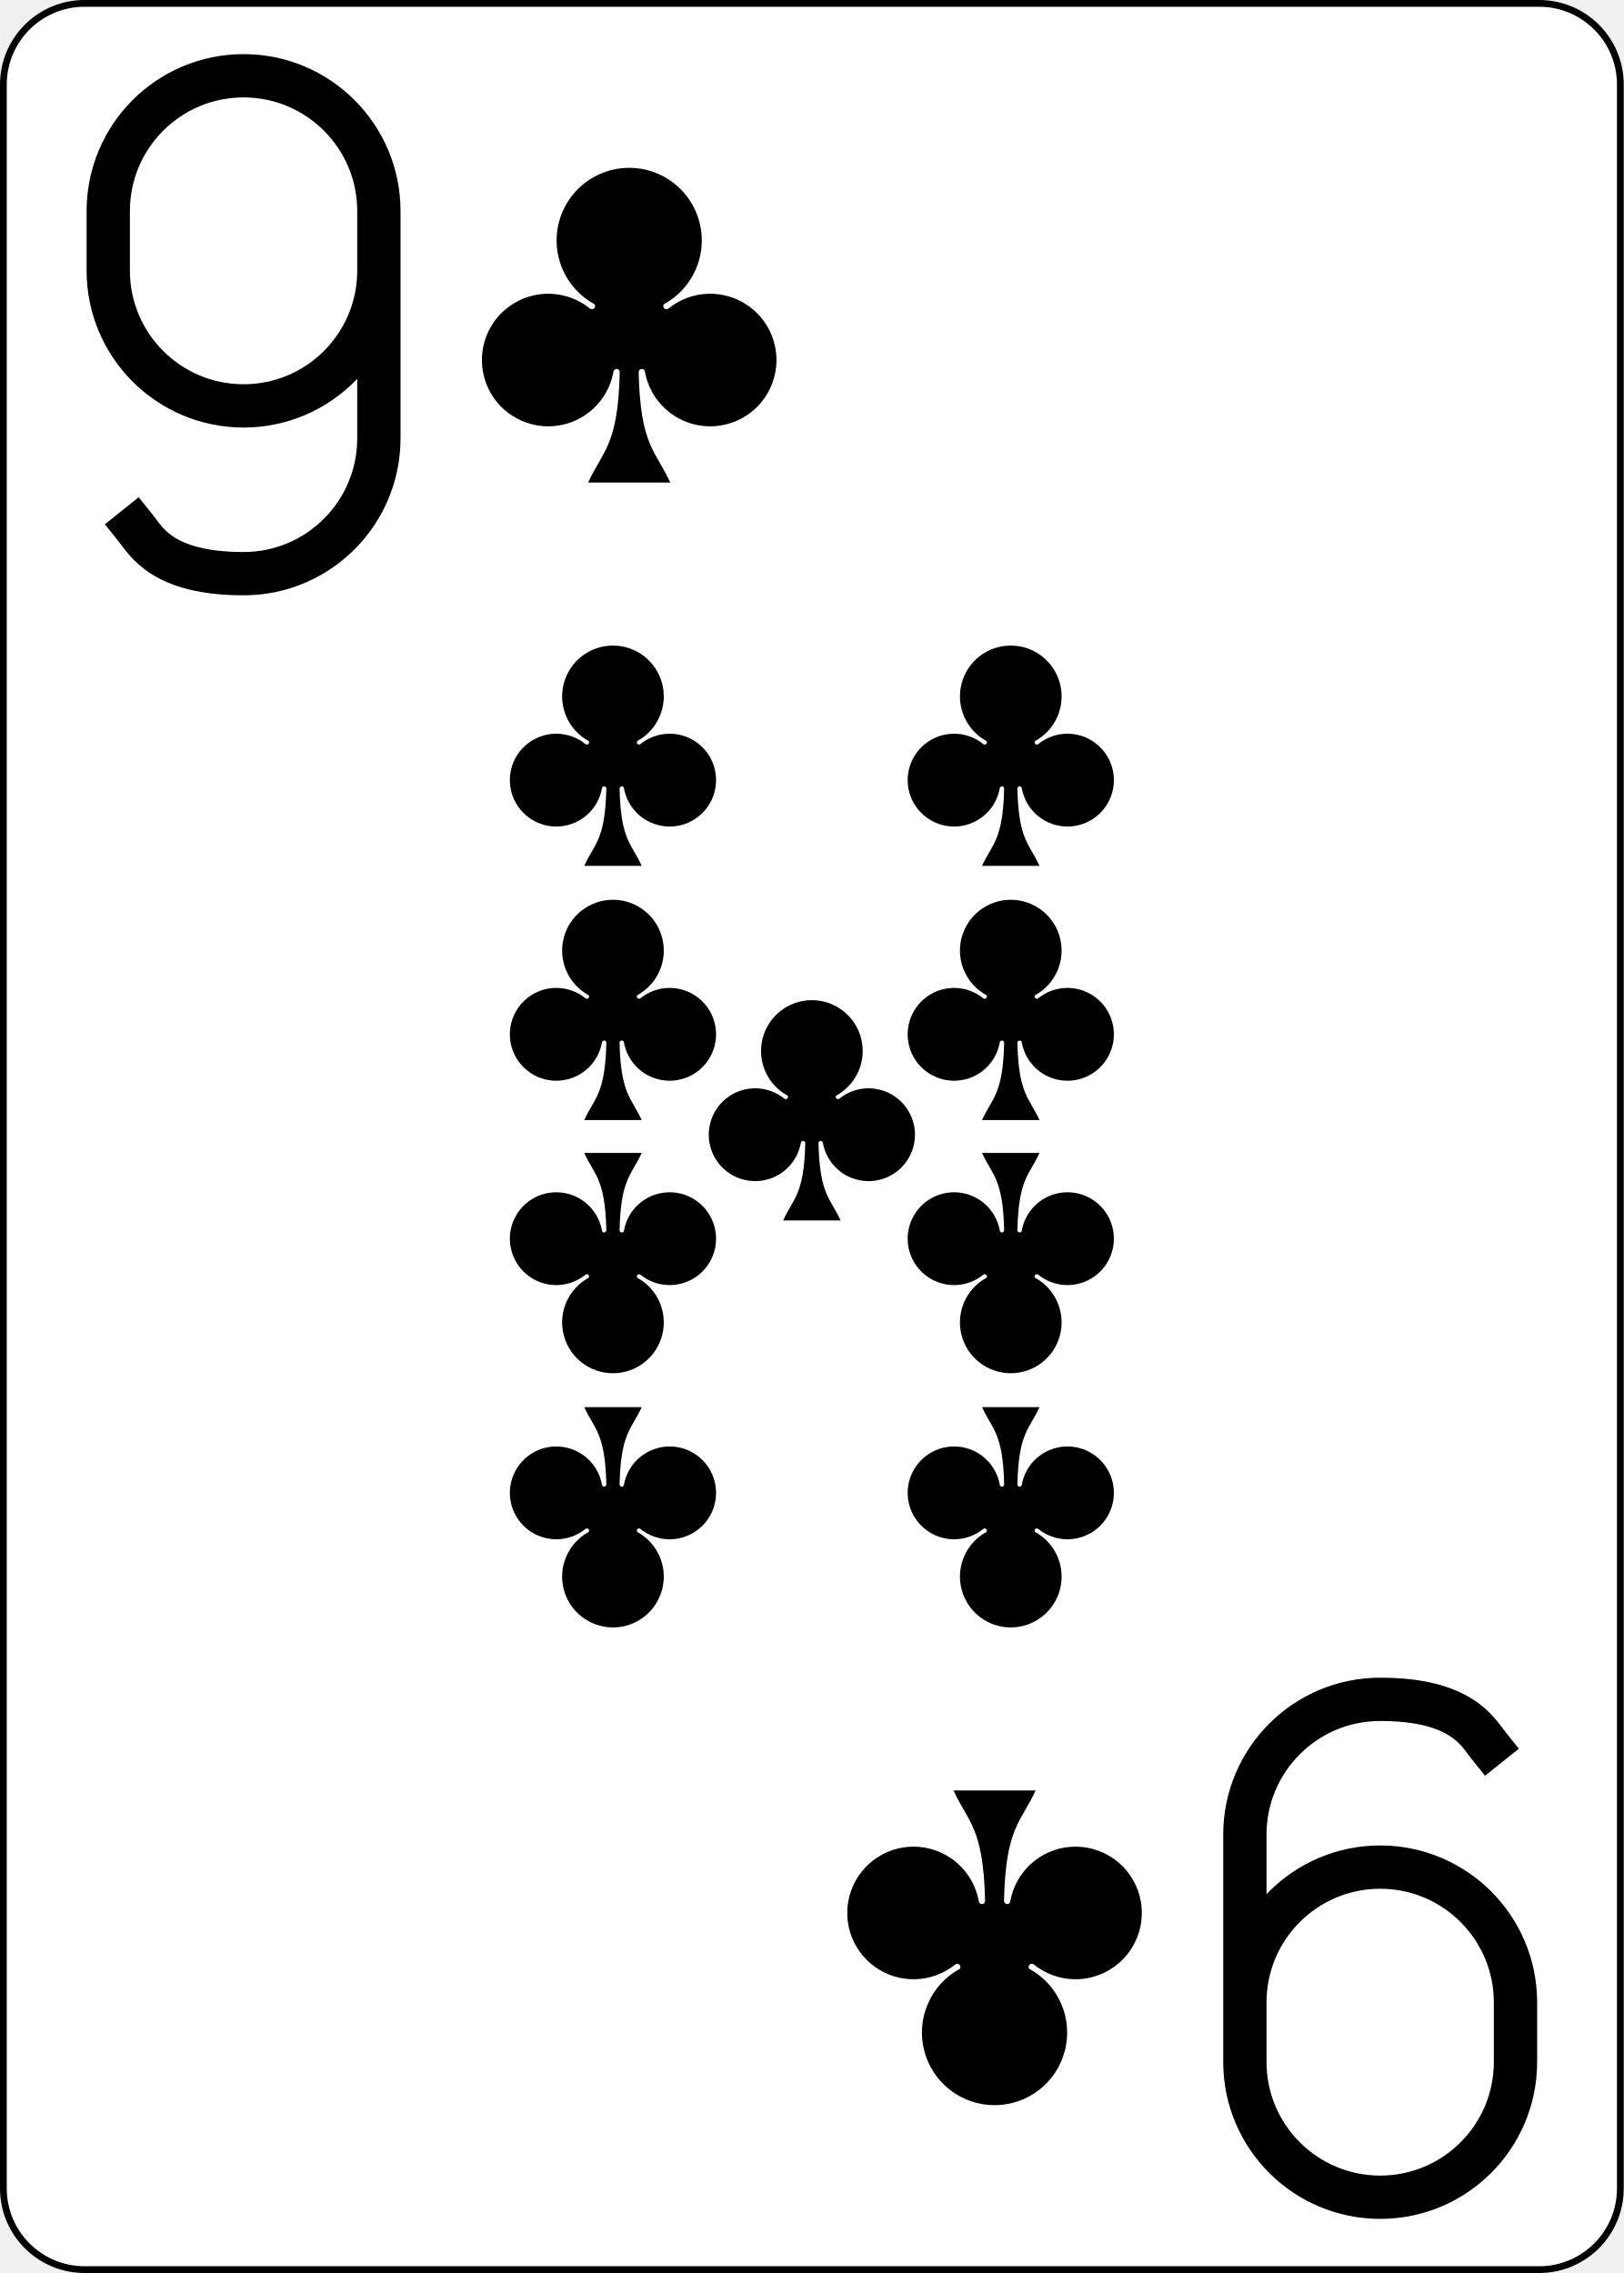
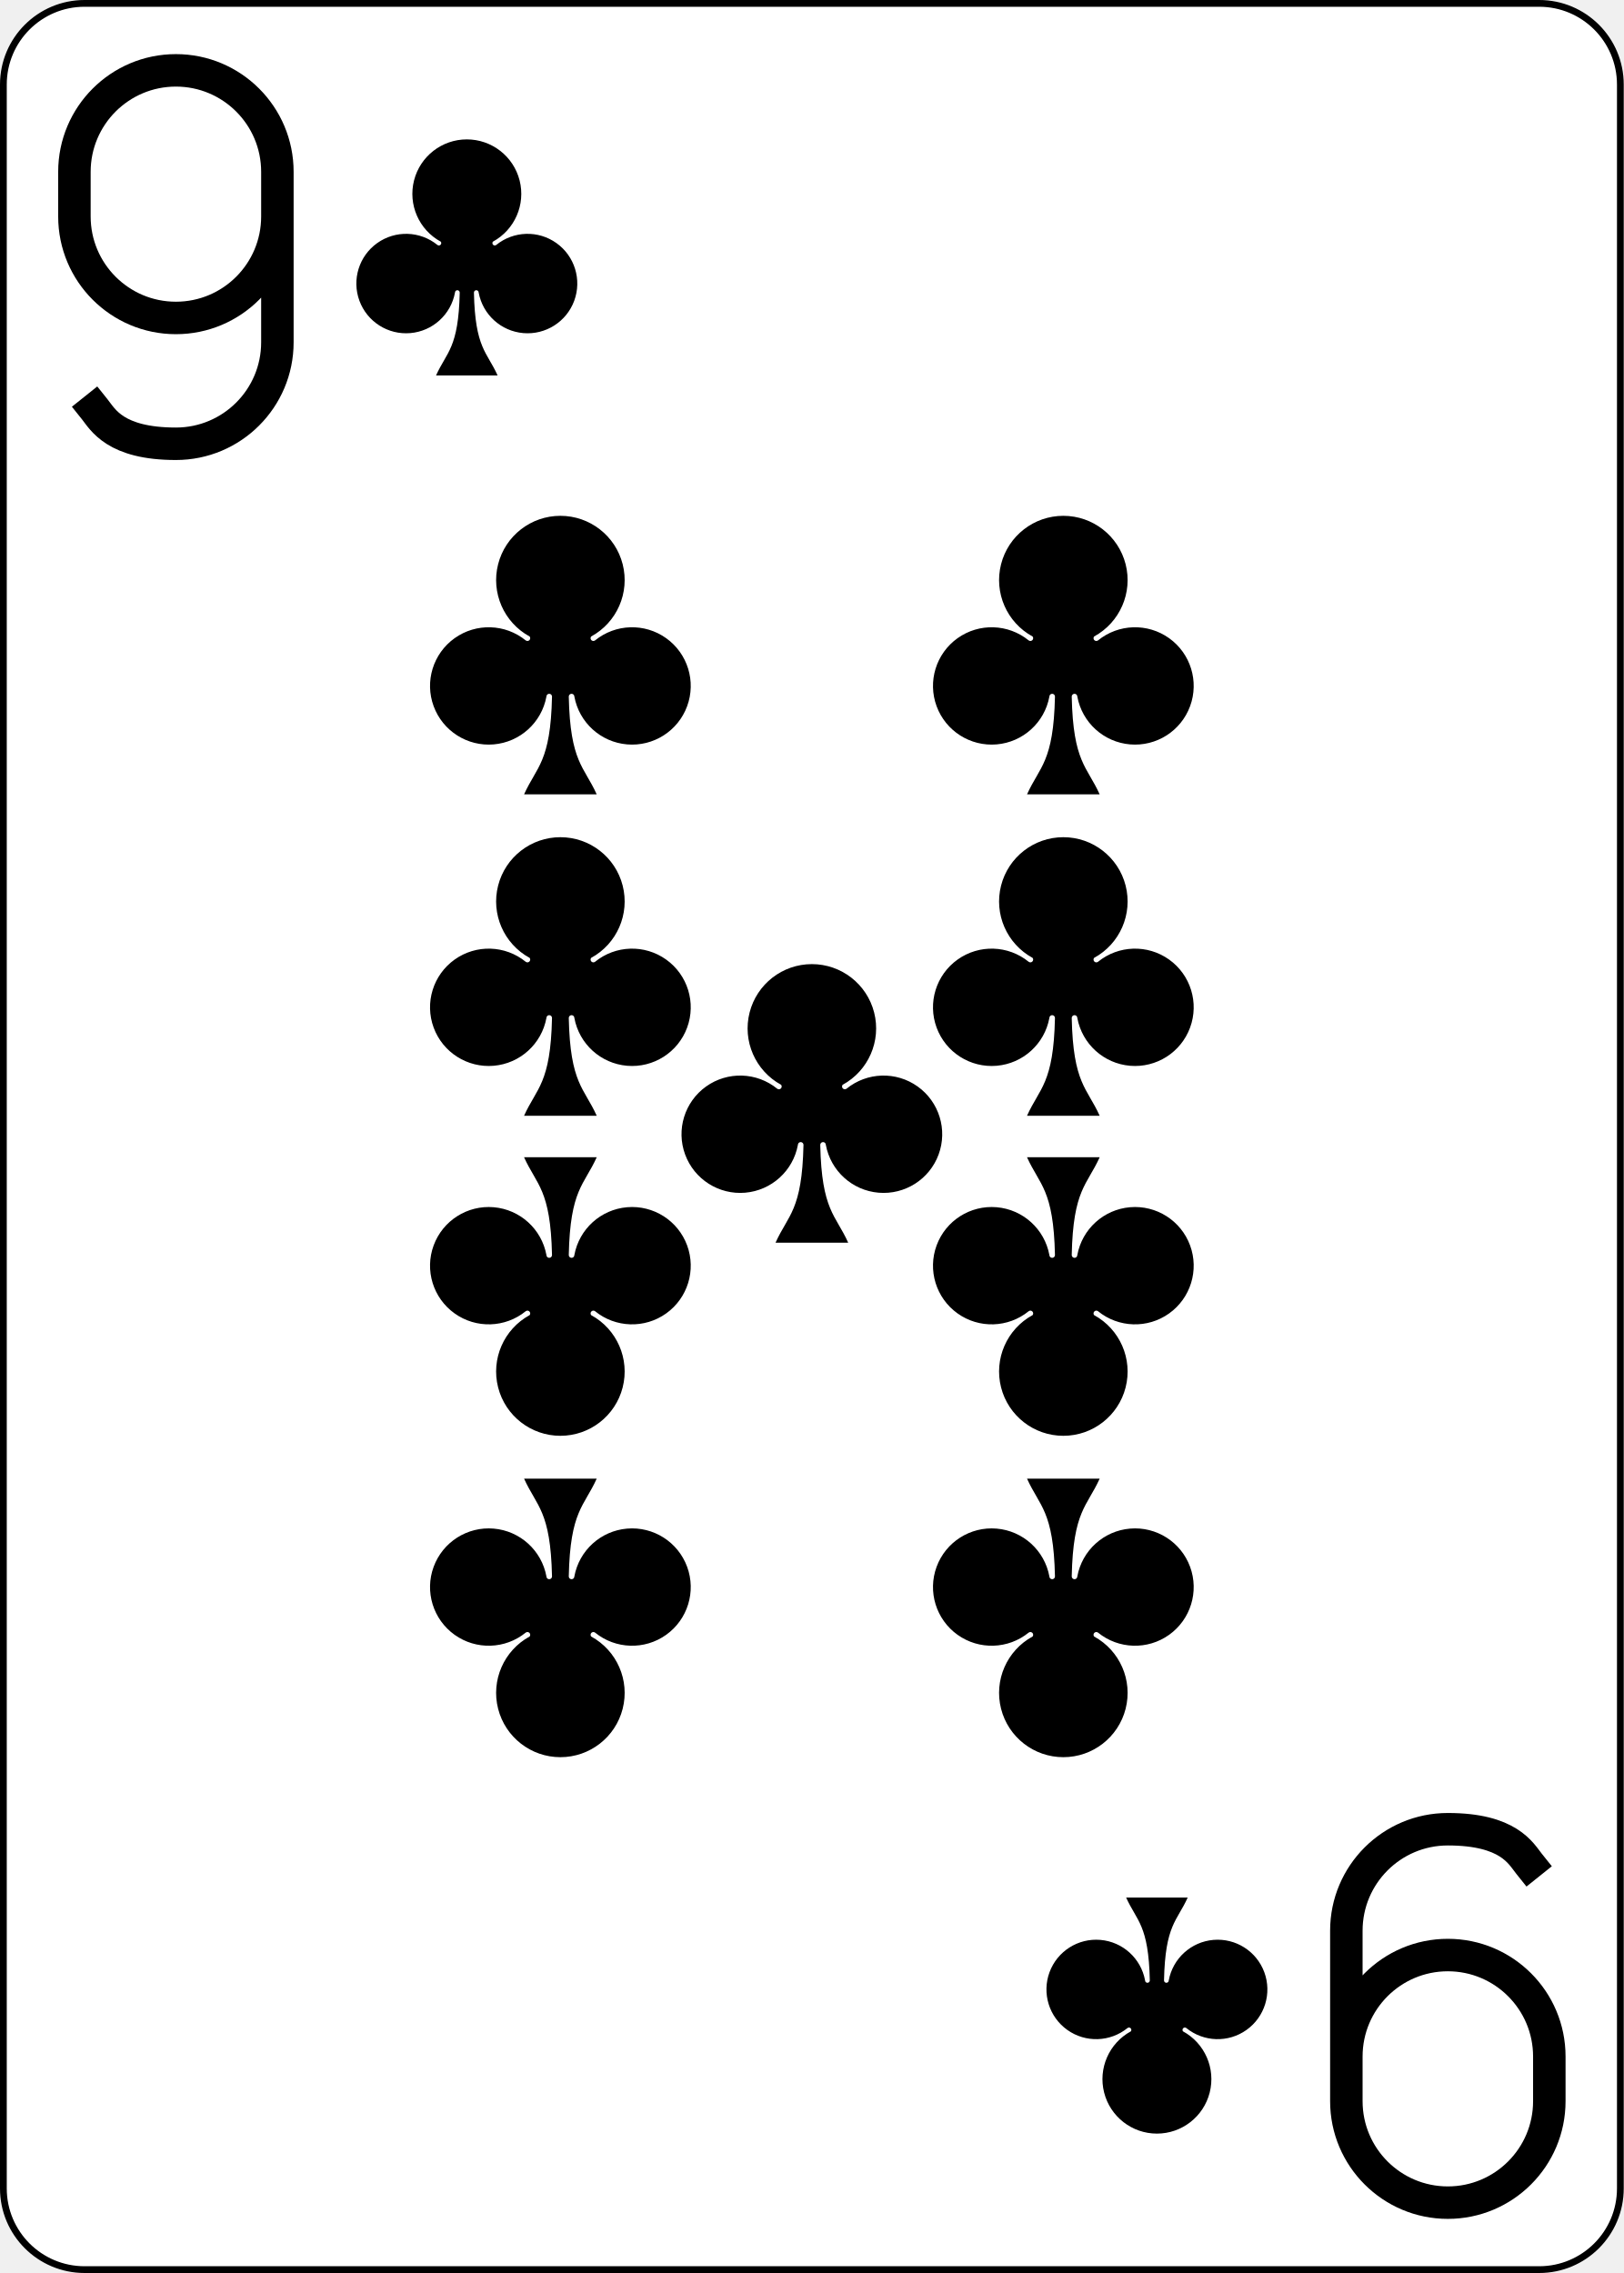
<svg xmlns="http://www.w3.org/2000/svg" xmlns:xlink="http://www.w3.org/1999/xlink" width="240" height="336" class="card" preserveAspectRatio="none" viewBox="-120 -168 240 336">
  <symbol id="b" preserveAspectRatio="xMinYMid" viewBox="-600 -600 1200 1200">
    <path d="M30 150c5 235 55 250 100 350h-260c45-100 95-115 100-350a10 10 0 0 0-20 0 210 210 0 1 1-74-201 10 10 0 0 0 14-14 230 230 0 1 1 220 0 10 10 0 0 0 14 14 210 210 0 1 1-74 201 10 10 0 0 0-20 0" />
  </symbol>
  <symbol id="a" preserveAspectRatio="xMinYMid" viewBox="-500 -500 1000 1000">
    <path fill="none" stroke="#000" stroke-linecap="square" stroke-miterlimit="1.5" stroke-width="80" d="M250-100a250 250 0 0 1-500 0v-110a250 250 0 0 1 500 0v420A250 250 0 0 1 0 460c-150 0-180-60-200-85" />
  </symbol>
  <rect width="239" height="335" x="-119.5" y="-167.5" fill="#fff" stroke="#000" rx="12" ry="12" />
-   <use xlink:href="#a" height="80" x="-124" y="-160" />
-   <use xlink:href="#b" height="56" x="-55" y="-148" />
-   <g transform="scale(0.56)">
+   <use xlink:href="#a" height="60" x="-124" y="-160" />
+   <use xlink:href="#b" height="42" x="-72" y="-151" />
+   <g transform="scale(0.708)">
    <use xlink:href="#b" height="70" x="-87.5" y="-135.6" />
    <use xlink:href="#b" height="70" x="17.5" y="-135.6" />
    <use xlink:href="#b" height="70" x="-87.5" y="-68.5" />
    <use xlink:href="#b" height="70" x="17.5" y="-68.5" />
    <use xlink:href="#b" height="70" x="-35" y="-42" />
  </g>
  <g transform="rotate(180)">
-     <use xlink:href="#a" height="80" x="-124" y="-160" />
-     <use xlink:href="#b" height="56" x="-55" y="-148" />
-     <g transform="scale(0.56)">
+     <use xlink:href="#a" height="60" x="-124" y="-160" />
+     <use xlink:href="#b" height="42" x="-72" y="-151" />
+     <g transform="scale(0.708)">
      <use xlink:href="#b" height="70" x="-87.5" y="-135.6" />
      <use xlink:href="#b" height="70" x="17.5" y="-135.6" />
      <use xlink:href="#b" height="70" x="-87.5" y="-68.5" />
      <use xlink:href="#b" height="70" x="17.5" y="-68.5" />
    </g>
  </g>
</svg>
